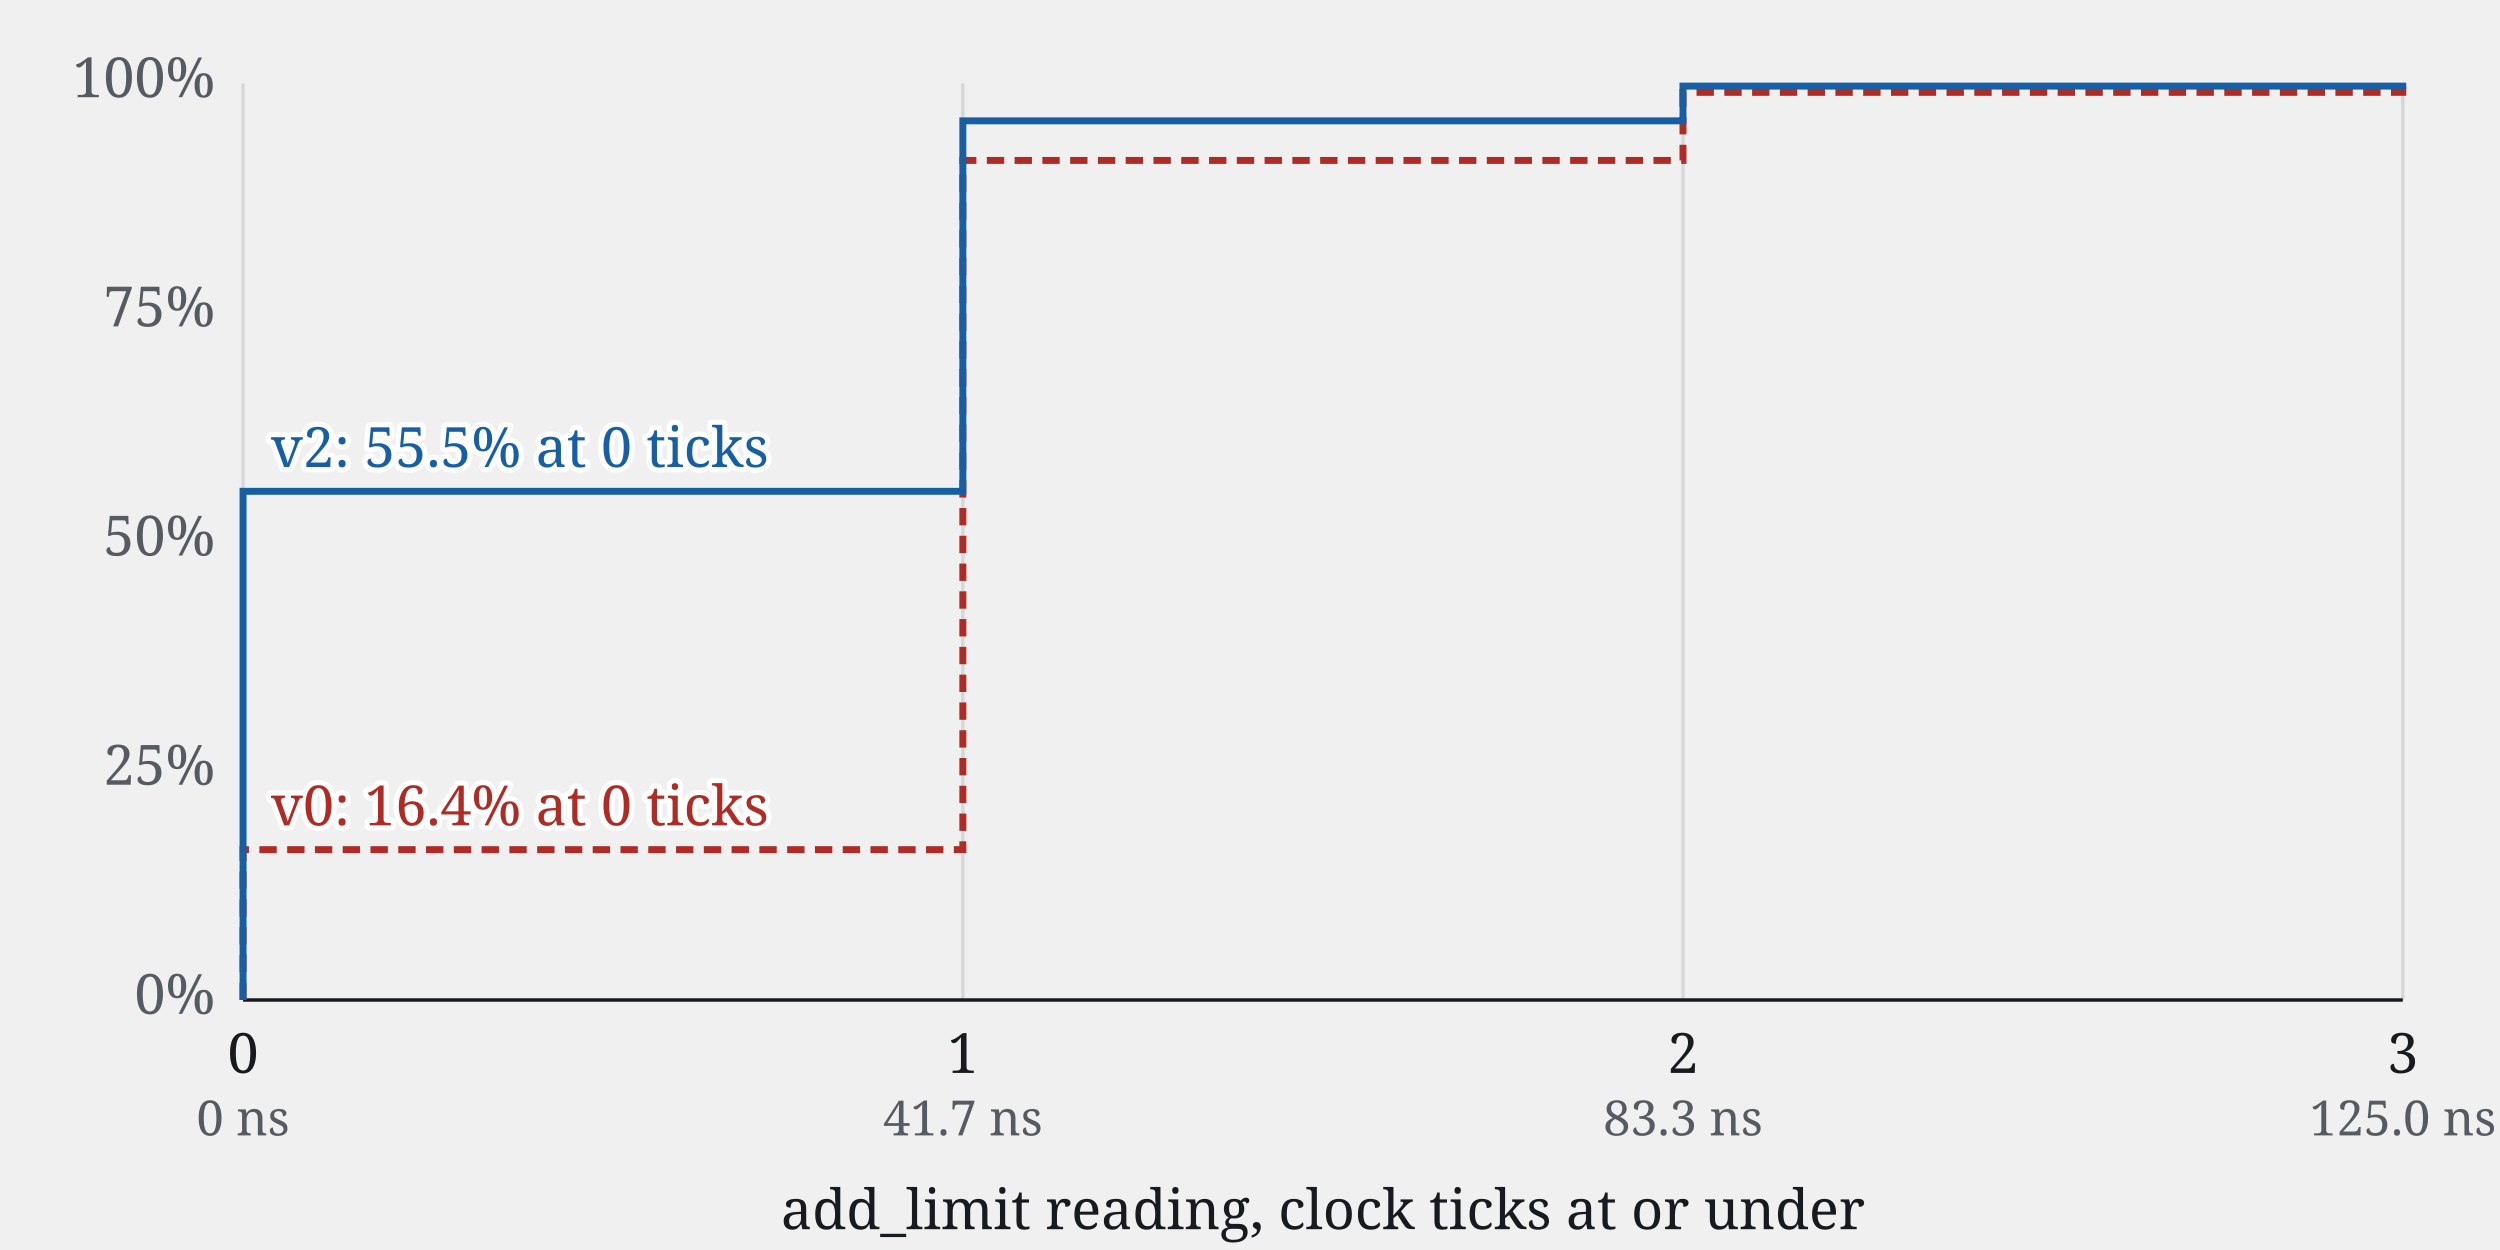
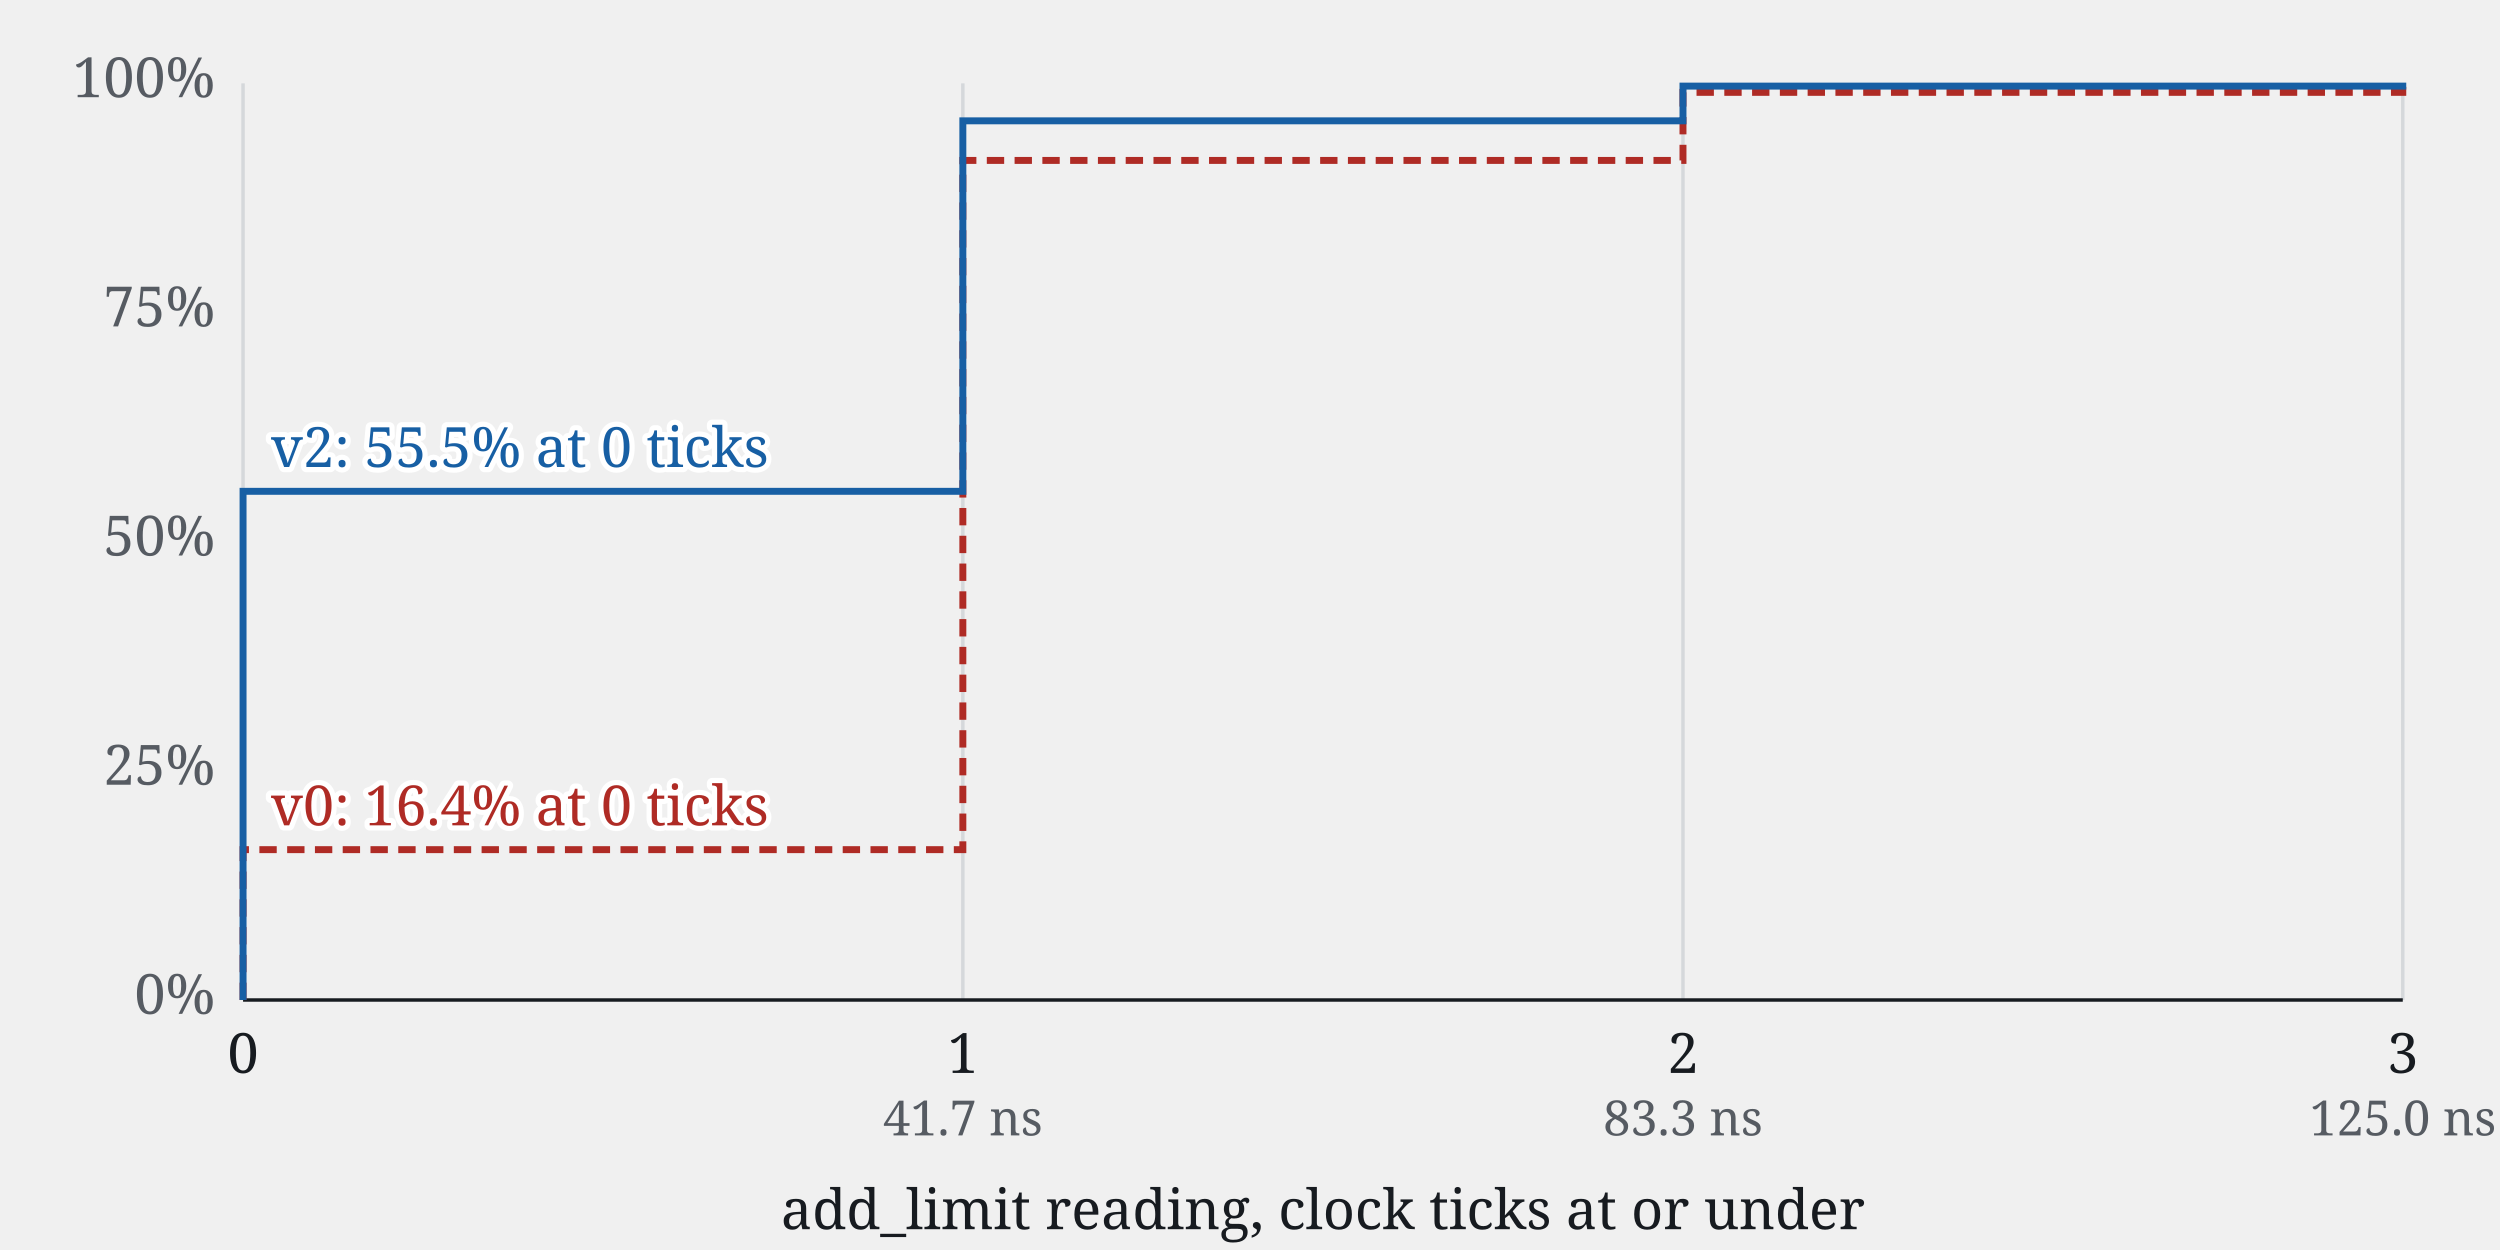
<svg xmlns="http://www.w3.org/2000/svg" viewBox="0 0 720 360" width="720" height="360" role="img" aria-labelledby="t" font-family="Charter, 'Bitstream Charter', 'Sitka Text', Cambria, serif" font-size="16">
  <style>.ax{stroke:#171b20;stroke-width:1}.grid{stroke:#d5d8db;stroke-width:1}.txt{fill:#171b20}.mut{fill:#565b62}.s0{stroke:#af2b25}.s1{stroke:#175fa4}.t0{fill:#af2b25}.t1{fill:#175fa4}.line{fill:none;stroke-width:2}.s0.line{stroke-dasharray:5 3}.lbl{paint-order:stroke;stroke:#fff;stroke-width:3px;stroke-linejoin:round}@media (prefers-color-scheme: dark){.ax{stroke:#e5e8ec}.grid{stroke:#2f3338}.txt{fill:#e5e8ec}.mut{fill:#a7abb1}.s0{stroke:#f2897c}.s1{stroke:#79b6f4}.t0{fill:#f2897c}.t1{fill:#79b6f4}.lbl{stroke:#0d1013}}</style>
  <text class="mut" x="62" y="292.0" text-anchor="end">0%</text>
  <text class="mut" x="62" y="226.0" text-anchor="end">25%</text>
  <text class="mut" x="62" y="160.0" text-anchor="end">50%</text>
  <text class="mut" x="62" y="94.0" text-anchor="end">75%</text>
  <text class="mut" x="62" y="28.0" text-anchor="end">100%</text>
  <line class="grid" x1="70.0" y1="24" x2="70.0" y2="288" />
  <text class="txt" x="70.0" y="309" text-anchor="middle">0</text>
-   <text class="mut" x="70.0" y="327" text-anchor="middle" font-size="14">0 ns</text>
  <line class="grid" x1="277.3" y1="24" x2="277.3" y2="288" />
  <text class="txt" x="277.3" y="309" text-anchor="middle">1</text>
  <text class="mut" x="277.3" y="327" text-anchor="middle" font-size="14">41.7 ns</text>
  <line class="grid" x1="484.7" y1="24" x2="484.7" y2="288" />
  <text class="txt" x="484.7" y="309" text-anchor="middle">2</text>
  <text class="mut" x="484.7" y="327" text-anchor="middle" font-size="14">83.3 ns</text>
  <line class="grid" x1="692.0" y1="24" x2="692.0" y2="288" />
  <text class="txt" x="692.0" y="309" text-anchor="middle">3</text>
  <text class="mut" x="692.0" y="327" text-anchor="middle" font-size="14">125.0 ns</text>
  <line class="ax" x1="70" y1="288" x2="692" y2="288" />
  <text class="txt" x="381" y="354" text-anchor="middle">add_limit reading, clock ticks at or under</text>
  <path class="line s0" d="M70.0,288.0V244.7H277.3V46.2H484.7V26.6H692.0V24.8" />
  <text class="lbl t0" x="78.0" y="237.7">v0: 16.4% at 0 ticks</text>
  <path class="line s1" d="M70.0,288.0V141.5H277.3V34.8H484.7V24.8H692.0V24.3" />
  <text class="lbl t1" x="78.0" y="134.5">v2: 55.5% at 0 ticks</text>
</svg>
